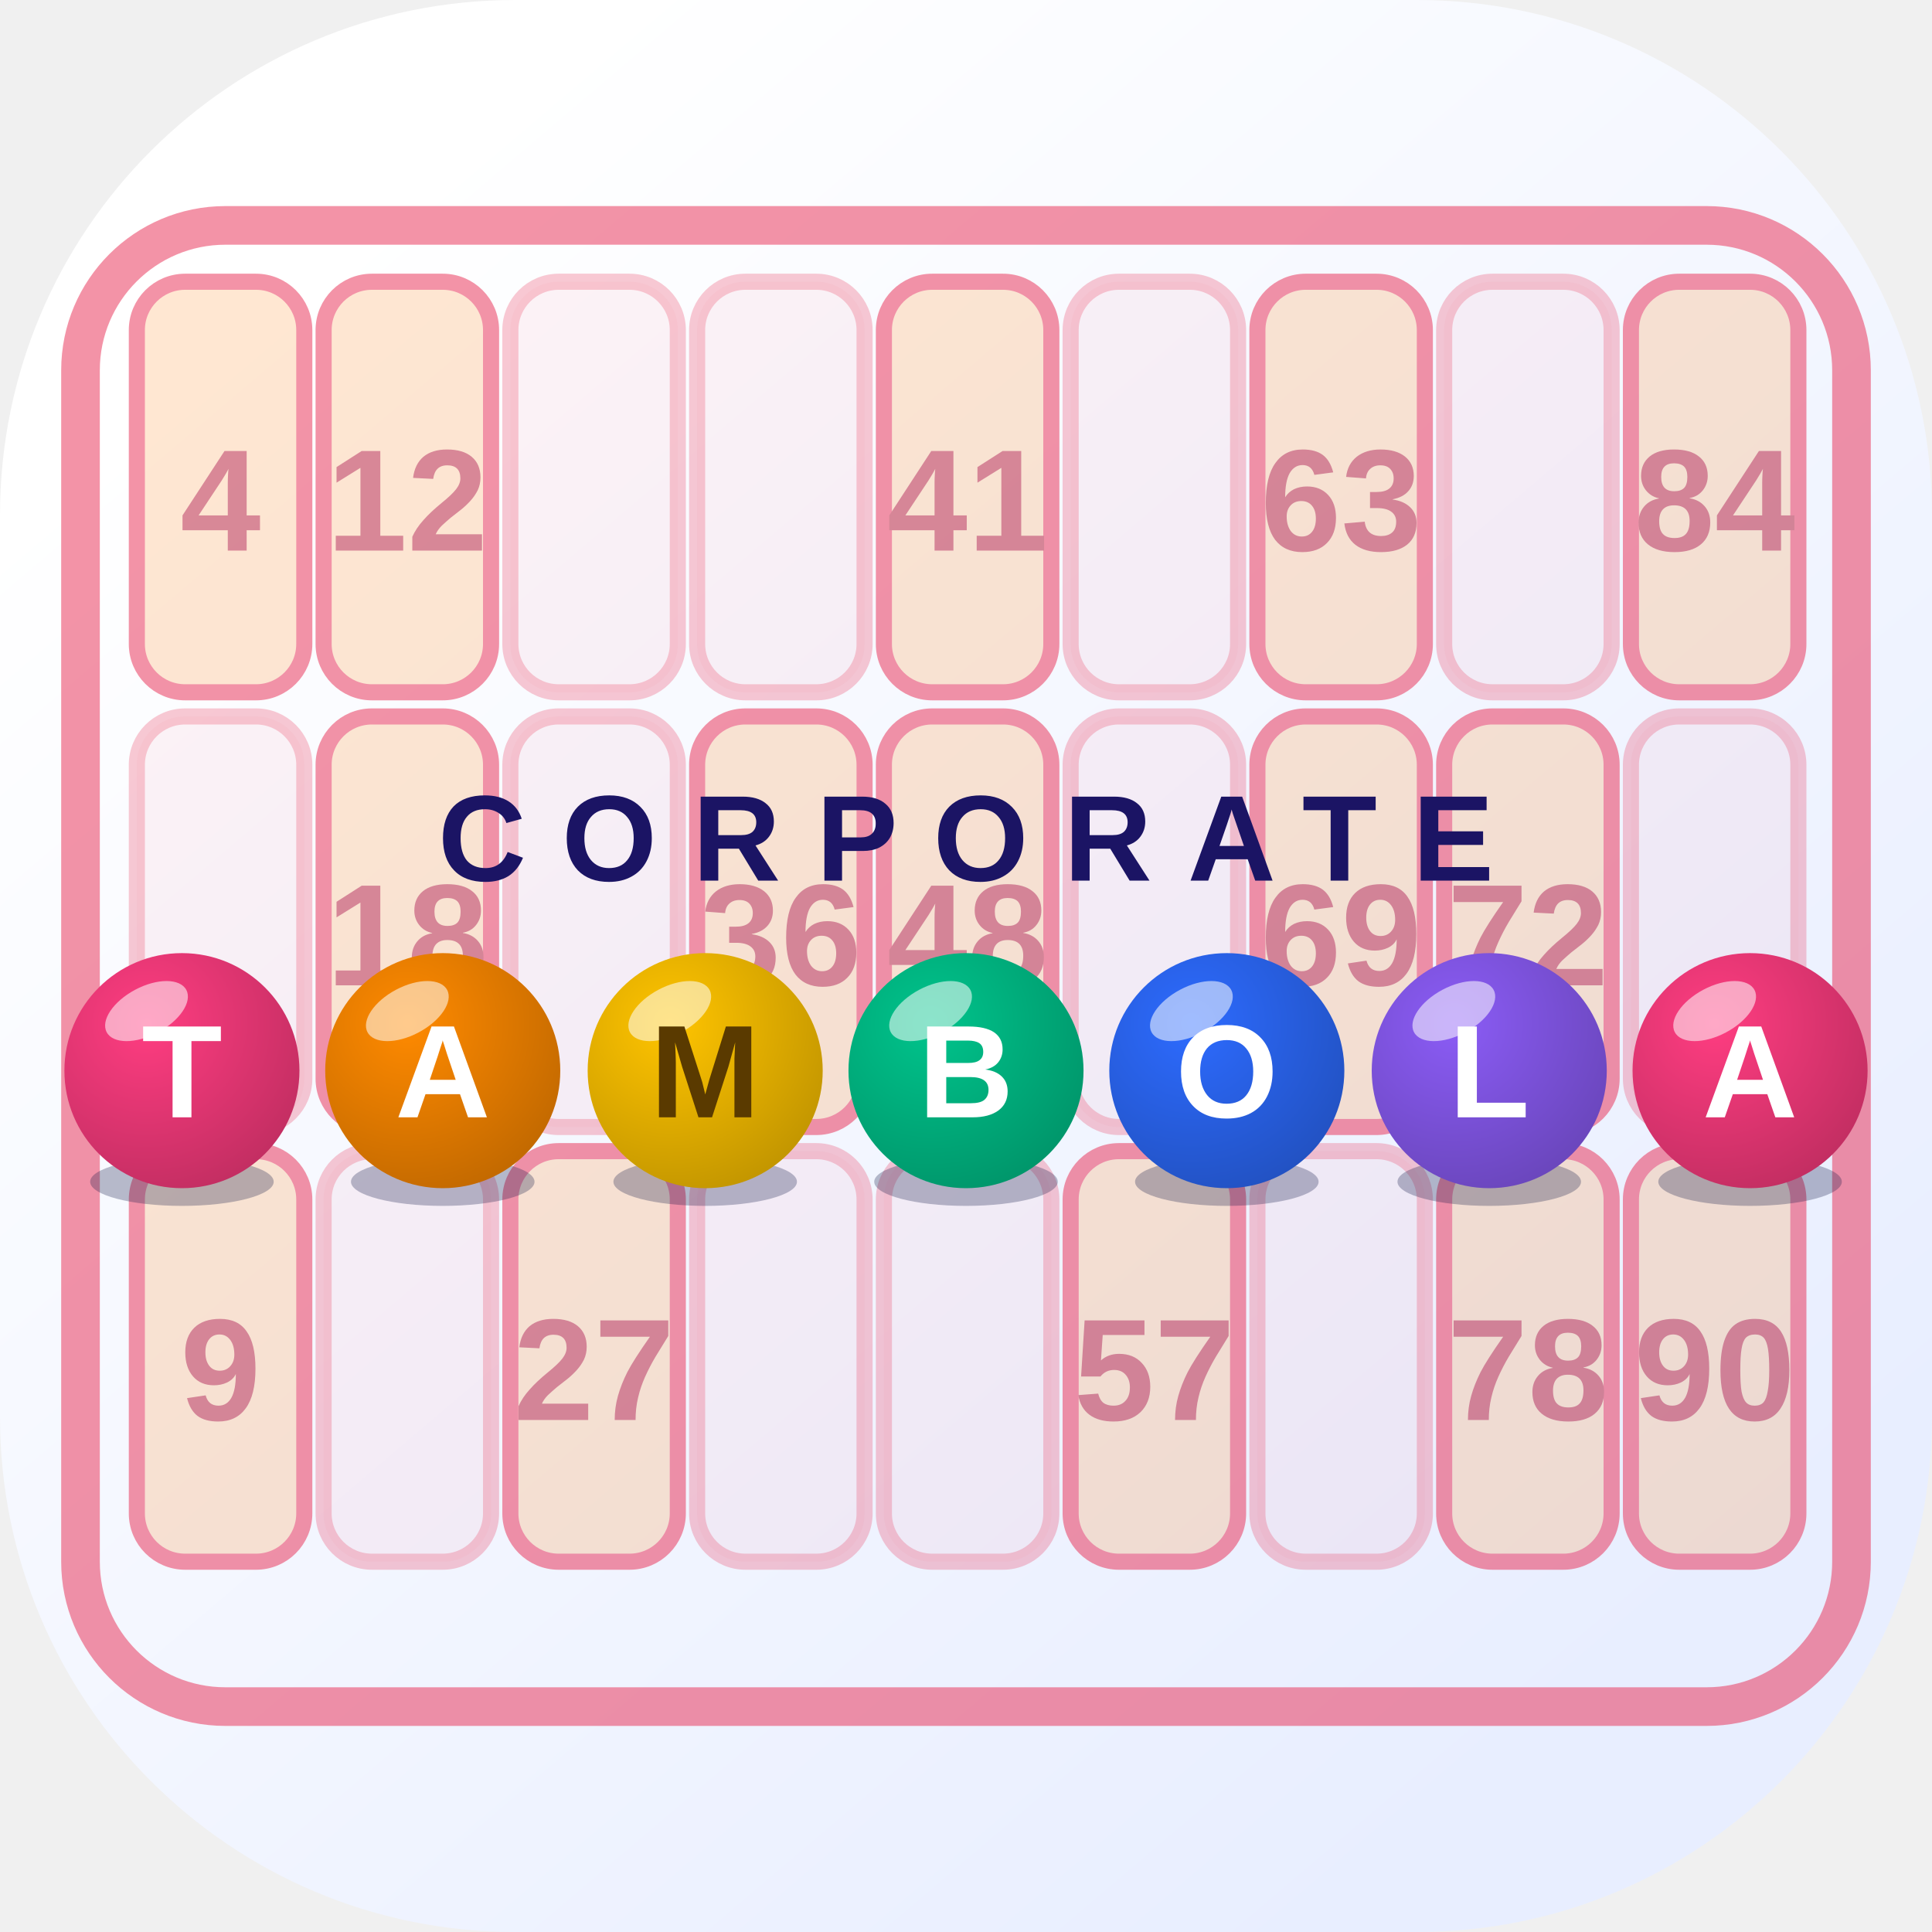
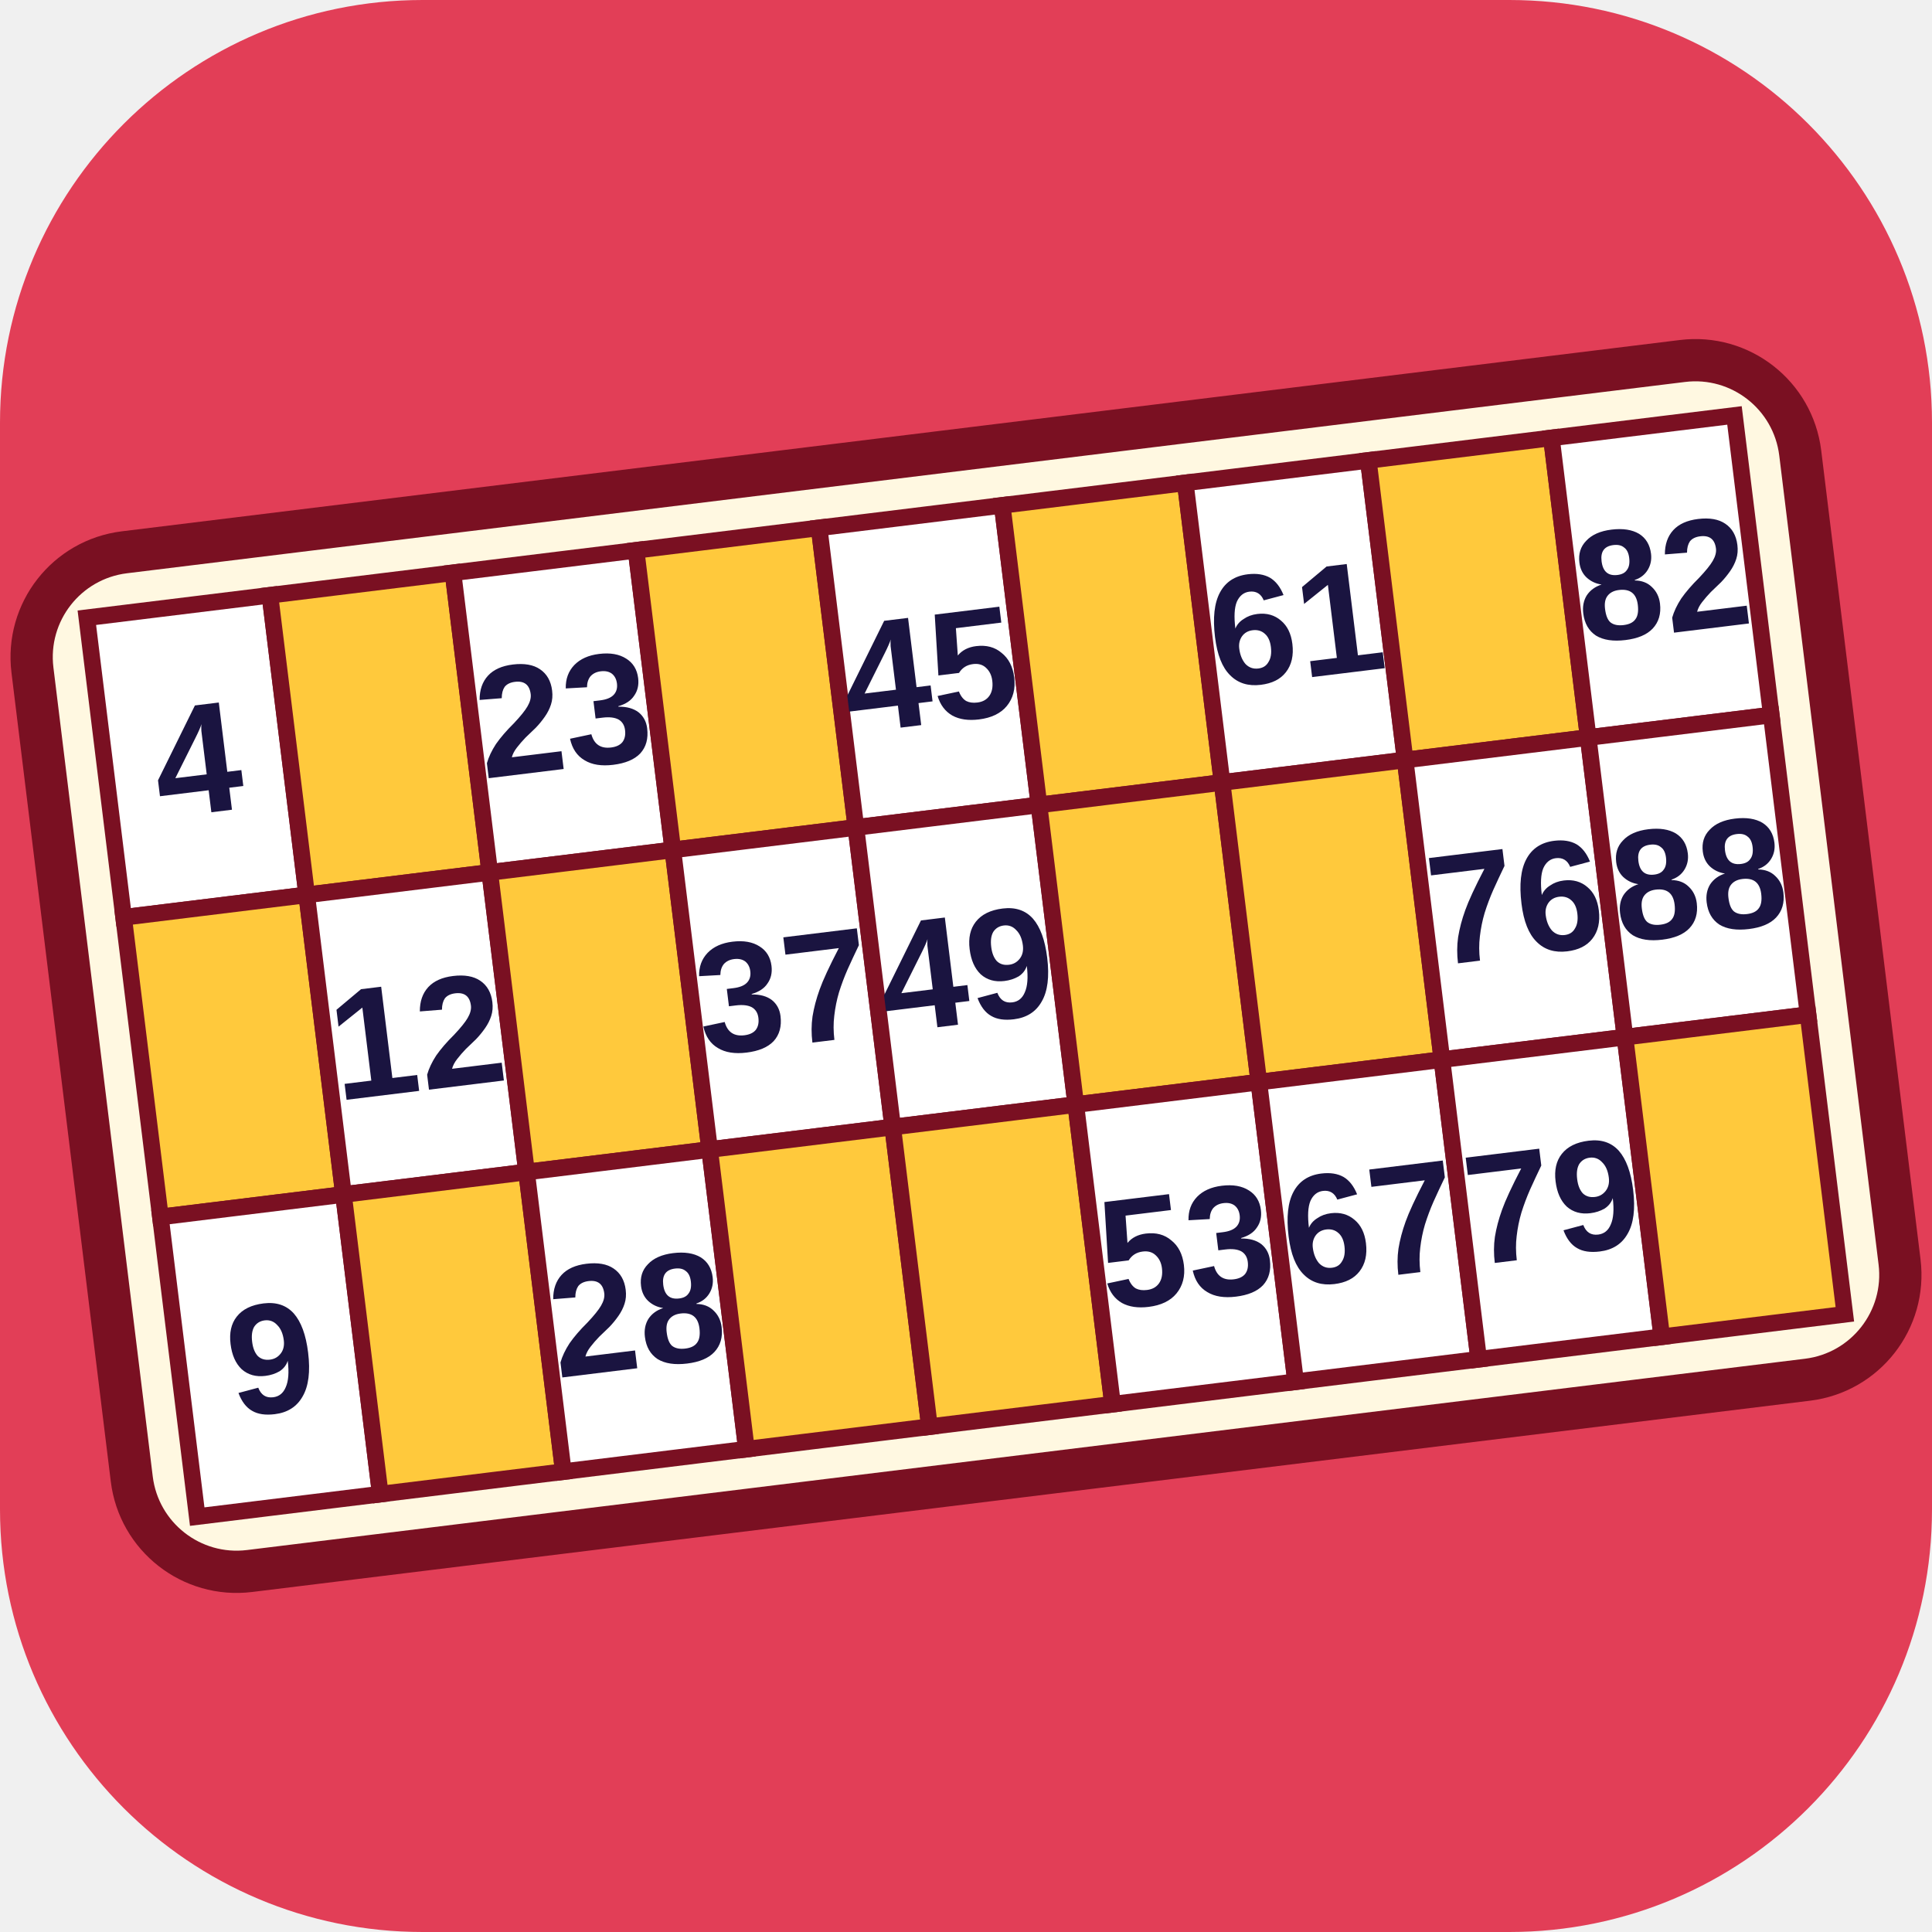
- <svg xmlns="http://www.w3.org/2000/svg" viewBox="0 0 120 120" width="240" height="240">
-   <defs>
-     <linearGradient id="t270" gradientTransform="rotate(50 .5 .5)">
-       <stop offset="0" stop-color="#FFFFFF" />
-       <stop offset="1" stop-color="#E8EEFF" />
-     </linearGradient>
-     <radialGradient id="s270" cx=".25" cy=".1" r=".9">
-       <stop offset="0" stop-color="#FFFFFF" stop-opacity="0.0" />
-       <stop offset="1" stop-color="#FFFFFF" stop-opacity="0" />
-     </radialGradient>
-   </defs>
-   <rect width="120" height="120" rx="32" fill="url(#t270)" />
-   <rect width="120" height="120" rx="32" fill="url(#s270)" />
-   <rect x="1.5" y="1.5" width="117" height="117" rx="30.5" fill="none" stroke="#FFFFFF" stroke-opacity="0" stroke-width="1.5" />
-   <g opacity=".5" stroke-linecap="round" stroke-linejoin="round">
-     <rect x="5" y="14" width="110" height="92" rx="9" fill="none" stroke="#E8284F" stroke-width="2.4" />
-     <rect x="8.5" y="17.5" width="10.4" height="25.5" rx="3" fill="#FF7A00" fill-opacity=".35" stroke="#E8284F" stroke-width="1" />
-     <text x="13.7" y="34.2" text-anchor="middle" font-family="'Segoe UI','Helvetica Neue',Arial,sans-serif" font-size="9" font-weight="700" fill="#B3122F">4</text>
-     <rect x="20.1" y="17.5" width="10.4" height="25.5" rx="3" fill="#FF7A00" fill-opacity=".35" stroke="#E8284F" stroke-width="1" />
-     <text x="25.3" y="34.2" text-anchor="middle" font-family="'Segoe UI','Helvetica Neue',Arial,sans-serif" font-size="9" font-weight="700" fill="#B3122F">12</text>
-     <rect x="31.7" y="17.5" width="10.4" height="25.5" rx="3" fill="#E8284F" fill-opacity=".10" stroke="#E8284F" stroke-opacity=".5" stroke-width="1" />
-     <rect x="43.3" y="17.5" width="10.4" height="25.5" rx="3" fill="#E8284F" fill-opacity=".10" stroke="#E8284F" stroke-opacity=".5" stroke-width="1" />
-     <rect x="54.9" y="17.5" width="10.4" height="25.5" rx="3" fill="#FF7A00" fill-opacity=".35" stroke="#E8284F" stroke-width="1" />
-     <text x="60.1" y="34.2" text-anchor="middle" font-family="'Segoe UI','Helvetica Neue',Arial,sans-serif" font-size="9" font-weight="700" fill="#B3122F">41</text>
-     <rect x="66.5" y="17.5" width="10.4" height="25.5" rx="3" fill="#E8284F" fill-opacity=".10" stroke="#E8284F" stroke-opacity=".5" stroke-width="1" />
-     <rect x="78.1" y="17.5" width="10.4" height="25.5" rx="3" fill="#FF7A00" fill-opacity=".35" stroke="#E8284F" stroke-width="1" />
-     <text x="83.3" y="34.2" text-anchor="middle" font-family="'Segoe UI','Helvetica Neue',Arial,sans-serif" font-size="9" font-weight="700" fill="#B3122F">63</text>
-     <rect x="89.7" y="17.5" width="10.4" height="25.5" rx="3" fill="#E8284F" fill-opacity=".10" stroke="#E8284F" stroke-opacity=".5" stroke-width="1" />
-     <rect x="101.3" y="17.5" width="10.4" height="25.5" rx="3" fill="#FF7A00" fill-opacity=".35" stroke="#E8284F" stroke-width="1" />
-     <text x="106.5" y="34.2" text-anchor="middle" font-family="'Segoe UI','Helvetica Neue',Arial,sans-serif" font-size="9" font-weight="700" fill="#B3122F">84</text>
-     <rect x="8.5" y="44.5" width="10.4" height="25.5" rx="3" fill="#E8284F" fill-opacity=".10" stroke="#E8284F" stroke-opacity=".5" stroke-width="1" />
-     <rect x="20.1" y="44.5" width="10.4" height="25.5" rx="3" fill="#FF7A00" fill-opacity=".35" stroke="#E8284F" stroke-width="1" />
-     <text x="25.3" y="61.2" text-anchor="middle" font-family="'Segoe UI','Helvetica Neue',Arial,sans-serif" font-size="9" font-weight="700" fill="#B3122F">18</text>
-     <rect x="31.7" y="44.5" width="10.4" height="25.5" rx="3" fill="#E8284F" fill-opacity=".10" stroke="#E8284F" stroke-opacity=".5" stroke-width="1" />
-     <rect x="43.3" y="44.5" width="10.4" height="25.5" rx="3" fill="#FF7A00" fill-opacity=".35" stroke="#E8284F" stroke-width="1" />
-     <text x="48.5" y="61.2" text-anchor="middle" font-family="'Segoe UI','Helvetica Neue',Arial,sans-serif" font-size="9" font-weight="700" fill="#B3122F">36</text>
-     <rect x="54.9" y="44.5" width="10.4" height="25.5" rx="3" fill="#FF7A00" fill-opacity=".35" stroke="#E8284F" stroke-width="1" />
-     <text x="60.1" y="61.2" text-anchor="middle" font-family="'Segoe UI','Helvetica Neue',Arial,sans-serif" font-size="9" font-weight="700" fill="#B3122F">48</text>
-     <rect x="66.5" y="44.5" width="10.4" height="25.5" rx="3" fill="#E8284F" fill-opacity=".10" stroke="#E8284F" stroke-opacity=".5" stroke-width="1" />
-     <rect x="78.1" y="44.5" width="10.4" height="25.5" rx="3" fill="#FF7A00" fill-opacity=".35" stroke="#E8284F" stroke-width="1" />
-     <text x="83.3" y="61.2" text-anchor="middle" font-family="'Segoe UI','Helvetica Neue',Arial,sans-serif" font-size="9" font-weight="700" fill="#B3122F">69</text>
-     <rect x="89.7" y="44.5" width="10.4" height="25.5" rx="3" fill="#FF7A00" fill-opacity=".35" stroke="#E8284F" stroke-width="1" />
-     <text x="94.9" y="61.2" text-anchor="middle" font-family="'Segoe UI','Helvetica Neue',Arial,sans-serif" font-size="9" font-weight="700" fill="#B3122F">72</text>
-     <rect x="101.3" y="44.5" width="10.4" height="25.5" rx="3" fill="#E8284F" fill-opacity=".10" stroke="#E8284F" stroke-opacity=".5" stroke-width="1" />
-     <rect x="8.5" y="71.5" width="10.4" height="25.5" rx="3" fill="#FF7A00" fill-opacity=".35" stroke="#E8284F" stroke-width="1" />
-     <text x="13.7" y="88.2" text-anchor="middle" font-family="'Segoe UI','Helvetica Neue',Arial,sans-serif" font-size="9" font-weight="700" fill="#B3122F">9</text>
-     <rect x="20.1" y="71.5" width="10.4" height="25.5" rx="3" fill="#E8284F" fill-opacity=".10" stroke="#E8284F" stroke-opacity=".5" stroke-width="1" />
-     <rect x="31.7" y="71.5" width="10.4" height="25.5" rx="3" fill="#FF7A00" fill-opacity=".35" stroke="#E8284F" stroke-width="1" />
-     <text x="36.9" y="88.2" text-anchor="middle" font-family="'Segoe UI','Helvetica Neue',Arial,sans-serif" font-size="9" font-weight="700" fill="#B3122F">27</text>
-     <rect x="43.3" y="71.5" width="10.4" height="25.5" rx="3" fill="#E8284F" fill-opacity=".10" stroke="#E8284F" stroke-opacity=".5" stroke-width="1" />
-     <rect x="54.9" y="71.5" width="10.4" height="25.5" rx="3" fill="#E8284F" fill-opacity=".10" stroke="#E8284F" stroke-opacity=".5" stroke-width="1" />
-     <rect x="66.5" y="71.5" width="10.4" height="25.5" rx="3" fill="#FF7A00" fill-opacity=".35" stroke="#E8284F" stroke-width="1" />
-     <text x="71.7" y="88.2" text-anchor="middle" font-family="'Segoe UI','Helvetica Neue',Arial,sans-serif" font-size="9" font-weight="700" fill="#B3122F">57</text>
-     <rect x="78.1" y="71.5" width="10.4" height="25.5" rx="3" fill="#E8284F" fill-opacity=".10" stroke="#E8284F" stroke-opacity=".5" stroke-width="1" />
-     <rect x="89.7" y="71.5" width="10.4" height="25.5" rx="3" fill="#FF7A00" fill-opacity=".35" stroke="#E8284F" stroke-width="1" />
-     <text x="94.9" y="88.2" text-anchor="middle" font-family="'Segoe UI','Helvetica Neue',Arial,sans-serif" font-size="9" font-weight="700" fill="#B3122F">78</text>
-     <rect x="101.3" y="71.5" width="10.4" height="25.5" rx="3" fill="#FF7A00" fill-opacity=".35" stroke="#E8284F" stroke-width="1" />
-     <text x="106.5" y="88.2" text-anchor="middle" font-family="'Segoe UI','Helvetica Neue',Arial,sans-serif" font-size="9" font-weight="700" fill="#B3122F">90</text>
+ <svg xmlns="http://www.w3.org/2000/svg" viewBox="0 0 64 64" width="512" height="512" role="img" aria-label="Corporate Tambola">
+   <rect width="64" height="64" rx="14" fill="#E23E57" />
+   <g transform="rotate(-7 32 32)">
+     <rect x="2.5" y="15" width="59" height="34" rx="3.5" fill="#FFF8E1" stroke="#7A1022" stroke-width="1.4" />
+     <rect x="4.50" y="17.00" width="6.11" height="10" fill="#FFFFFF" stroke="#7A1022" stroke-width=".55" />
+     <text x="7.55" y="23.90" font-size="5.2" font-family="Arial,Helvetica,sans-serif" font-weight="700" fill="#1A1440" text-anchor="middle">4</text>
+     <rect x="10.61" y="17.00" width="6.11" height="10" fill="#FFC93C" stroke="#7A1022" stroke-width=".55" />
+     <rect x="16.72" y="17.00" width="6.11" height="10" fill="#FFFFFF" stroke="#7A1022" stroke-width=".55" />
+     <text x="19.77" y="23.90" font-size="5.2" font-family="Arial,Helvetica,sans-serif" font-weight="700" fill="#1A1440" text-anchor="middle">23</text>
+     <rect x="22.83" y="17.00" width="6.11" height="10" fill="#FFC93C" stroke="#7A1022" stroke-width=".55" />
+     <rect x="28.94" y="17.00" width="6.11" height="10" fill="#FFFFFF" stroke="#7A1022" stroke-width=".55" />
+     <text x="32.00" y="23.90" font-size="5.2" font-family="Arial,Helvetica,sans-serif" font-weight="700" fill="#1A1440" text-anchor="middle">45</text>
+     <rect x="35.05" y="17.00" width="6.11" height="10" fill="#FFC93C" stroke="#7A1022" stroke-width=".55" />
+     <rect x="41.16" y="17.00" width="6.11" height="10" fill="#FFFFFF" stroke="#7A1022" stroke-width=".55" />
+     <text x="44.22" y="23.90" font-size="5.2" font-family="Arial,Helvetica,sans-serif" font-weight="700" fill="#1A1440" text-anchor="middle">61</text>
+     <rect x="47.27" y="17.00" width="6.11" height="10" fill="#FFC93C" stroke="#7A1022" stroke-width=".55" />
+     <rect x="53.38" y="17.00" width="6.11" height="10" fill="#FFFFFF" stroke="#7A1022" stroke-width=".55" />
+     <text x="56.44" y="23.90" font-size="5.2" font-family="Arial,Helvetica,sans-serif" font-weight="700" fill="#1A1440" text-anchor="middle">82</text>
+     <rect x="4.50" y="27.00" width="6.11" height="10" fill="#FFC93C" stroke="#7A1022" stroke-width=".55" />
+     <rect x="10.61" y="27.00" width="6.11" height="10" fill="#FFFFFF" stroke="#7A1022" stroke-width=".55" />
+     <text x="13.66" y="33.90" font-size="5.2" font-family="Arial,Helvetica,sans-serif" font-weight="700" fill="#1A1440" text-anchor="middle">12</text>
+     <rect x="16.72" y="27.00" width="6.11" height="10" fill="#FFC93C" stroke="#7A1022" stroke-width=".55" />
+     <rect x="22.83" y="27.00" width="6.11" height="10" fill="#FFFFFF" stroke="#7A1022" stroke-width=".55" />
+     <text x="25.89" y="33.90" font-size="5.2" font-family="Arial,Helvetica,sans-serif" font-weight="700" fill="#1A1440" text-anchor="middle">37</text>
+     <rect x="28.94" y="27.00" width="6.11" height="10" fill="#FFFFFF" stroke="#7A1022" stroke-width=".55" />
+     <text x="32.00" y="33.90" font-size="5.2" font-family="Arial,Helvetica,sans-serif" font-weight="700" fill="#1A1440" text-anchor="middle">49</text>
+     <rect x="35.05" y="27.00" width="6.11" height="10" fill="#FFC93C" stroke="#7A1022" stroke-width=".55" />
+     <rect x="41.16" y="27.00" width="6.11" height="10" fill="#FFC93C" stroke="#7A1022" stroke-width=".55" />
+     <rect x="47.27" y="27.00" width="6.11" height="10" fill="#FFFFFF" stroke="#7A1022" stroke-width=".55" />
+     <text x="50.33" y="33.90" font-size="5.2" font-family="Arial,Helvetica,sans-serif" font-weight="700" fill="#1A1440" text-anchor="middle">76</text>
+     <rect x="53.38" y="27.00" width="6.11" height="10" fill="#FFFFFF" stroke="#7A1022" stroke-width=".55" />
+     <text x="56.44" y="33.90" font-size="5.2" font-family="Arial,Helvetica,sans-serif" font-weight="700" fill="#1A1440" text-anchor="middle">88</text>
+     <rect x="4.50" y="37.00" width="6.11" height="10" fill="#FFFFFF" stroke="#7A1022" stroke-width=".55" />
+     <text x="7.55" y="43.90" font-size="5.2" font-family="Arial,Helvetica,sans-serif" font-weight="700" fill="#1A1440" text-anchor="middle">9</text>
+     <rect x="10.61" y="37.00" width="6.11" height="10" fill="#FFC93C" stroke="#7A1022" stroke-width=".55" />
+     <rect x="16.72" y="37.00" width="6.11" height="10" fill="#FFFFFF" stroke="#7A1022" stroke-width=".55" />
+     <text x="19.77" y="43.90" font-size="5.2" font-family="Arial,Helvetica,sans-serif" font-weight="700" fill="#1A1440" text-anchor="middle">28</text>
+     <rect x="22.83" y="37.00" width="6.11" height="10" fill="#FFC93C" stroke="#7A1022" stroke-width=".55" />
+     <rect x="28.94" y="37.00" width="6.11" height="10" fill="#FFC93C" stroke="#7A1022" stroke-width=".55" />
+     <rect x="35.05" y="37.00" width="6.11" height="10" fill="#FFFFFF" stroke="#7A1022" stroke-width=".55" />
+     <text x="38.10" y="43.90" font-size="5.2" font-family="Arial,Helvetica,sans-serif" font-weight="700" fill="#1A1440" text-anchor="middle">53</text>
+     <rect x="41.16" y="37.00" width="6.11" height="10" fill="#FFFFFF" stroke="#7A1022" stroke-width=".55" />
+     <text x="44.22" y="43.90" font-size="5.2" font-family="Arial,Helvetica,sans-serif" font-weight="700" fill="#1A1440" text-anchor="middle">67</text>
+     <rect x="47.27" y="37.00" width="6.11" height="10" fill="#FFFFFF" stroke="#7A1022" stroke-width=".55" />
+     <text x="50.33" y="43.90" font-size="5.2" font-family="Arial,Helvetica,sans-serif" font-weight="700" fill="#1A1440" text-anchor="middle">79</text>
+     <rect x="53.38" y="37.00" width="6.11" height="10" fill="#FFC93C" stroke="#7A1022" stroke-width=".55" />
  </g>
-   <text x="60" y="54.7" text-anchor="middle" font-family="'Segoe UI','Helvetica Neue',Arial,sans-serif" font-size="7.6" font-weight="800" letter-spacing="2.2" fill="#1B1464">CORPORATE</text>
-   <defs>
-     <radialGradient id="b263" cx=".35" cy=".3" r=".9">
-       <stop offset="0" stop-color="#FF3D81" />
-       <stop offset="1" stop-color="#B72B5C" />
-     </radialGradient>
-   </defs>
-   <ellipse cx="11.3" cy="73.4" rx="5.7" ry="1.5" fill="#0B1240" opacity=".28" />
-   <circle cx="11.3" cy="66.5" r="7.3" fill="url(#b263)" />
-   <ellipse cx="9.1" cy="62.8" rx="2.8" ry="1.5" fill="#FFFFFF" opacity=".55" transform="rotate(-28 9.1 62.8)" />
-   <text x="11.3" y="69.4" text-anchor="middle" font-family="'Segoe UI','Helvetica Neue',Arial,sans-serif" font-size="8.2" font-weight="900" fill="#FFFFFF">T</text>
-   <defs>
-     <radialGradient id="b264" cx=".35" cy=".3" r=".9">
-       <stop offset="0" stop-color="#FF8A00" />
-       <stop offset="1" stop-color="#B76300" />
-     </radialGradient>
-   </defs>
-   <ellipse cx="27.5" cy="73.4" rx="5.7" ry="1.5" fill="#0B1240" opacity=".28" />
-   <circle cx="27.5" cy="66.5" r="7.3" fill="url(#b264)" />
-   <ellipse cx="25.3" cy="62.8" rx="2.8" ry="1.5" fill="#FFFFFF" opacity=".55" transform="rotate(-28 25.3 62.8)" />
-   <text x="27.5" y="69.4" text-anchor="middle" font-family="'Segoe UI','Helvetica Neue',Arial,sans-serif" font-size="8.2" font-weight="900" fill="#FFFFFF">A</text>
-   <defs>
-     <radialGradient id="b265" cx=".35" cy=".3" r=".9">
-       <stop offset="0" stop-color="#FFC400" />
-       <stop offset="1" stop-color="#B78D00" />
-     </radialGradient>
-   </defs>
-   <ellipse cx="43.8" cy="73.4" rx="5.7" ry="1.5" fill="#0B1240" opacity=".28" />
-   <circle cx="43.8" cy="66.5" r="7.3" fill="url(#b265)" />
-   <ellipse cx="41.6" cy="62.8" rx="2.8" ry="1.5" fill="#FFFFFF" opacity=".55" transform="rotate(-28 41.6 62.8)" />
-   <text x="43.8" y="69.4" text-anchor="middle" font-family="'Segoe UI','Helvetica Neue',Arial,sans-serif" font-size="8.2" font-weight="900" fill="#5A3A00">M</text>
-   <defs>
-     <radialGradient id="b266" cx=".35" cy=".3" r=".9">
-       <stop offset="0" stop-color="#00C48C" />
-       <stop offset="1" stop-color="#008D64" />
-     </radialGradient>
-   </defs>
-   <ellipse cx="60.0" cy="73.4" rx="5.7" ry="1.5" fill="#0B1240" opacity=".28" />
-   <circle cx="60.0" cy="66.5" r="7.3" fill="url(#b266)" />
-   <ellipse cx="57.8" cy="62.8" rx="2.8" ry="1.5" fill="#FFFFFF" opacity=".55" transform="rotate(-28 57.8 62.8)" />
-   <text x="60.0" y="69.4" text-anchor="middle" font-family="'Segoe UI','Helvetica Neue',Arial,sans-serif" font-size="8.2" font-weight="900" fill="#FFFFFF">B</text>
-   <defs>
-     <radialGradient id="b267" cx=".35" cy=".3" r=".9">
-       <stop offset="0" stop-color="#2D6BFF" />
-       <stop offset="1" stop-color="#204DB7" />
-     </radialGradient>
-   </defs>
-   <ellipse cx="76.2" cy="73.4" rx="5.7" ry="1.5" fill="#0B1240" opacity=".28" />
-   <circle cx="76.2" cy="66.5" r="7.3" fill="url(#b267)" />
-   <ellipse cx="74.0" cy="62.8" rx="2.8" ry="1.5" fill="#FFFFFF" opacity=".55" transform="rotate(-28 74.0 62.8)" />
-   <text x="76.2" y="69.4" text-anchor="middle" font-family="'Segoe UI','Helvetica Neue',Arial,sans-serif" font-size="8.2" font-weight="900" fill="#FFFFFF">O</text>
-   <defs>
-     <radialGradient id="b268" cx=".35" cy=".3" r=".9">
-       <stop offset="0" stop-color="#8B5CF6" />
-       <stop offset="1" stop-color="#6442B1" />
-     </radialGradient>
-   </defs>
-   <ellipse cx="92.5" cy="73.4" rx="5.7" ry="1.5" fill="#0B1240" opacity=".28" />
-   <circle cx="92.5" cy="66.5" r="7.3" fill="url(#b268)" />
-   <ellipse cx="90.3" cy="62.8" rx="2.8" ry="1.5" fill="#FFFFFF" opacity=".55" transform="rotate(-28 90.3 62.8)" />
-   <text x="92.5" y="69.4" text-anchor="middle" font-family="'Segoe UI','Helvetica Neue',Arial,sans-serif" font-size="8.2" font-weight="900" fill="#FFFFFF">L</text>
-   <defs>
-     <radialGradient id="b269" cx=".35" cy=".3" r=".9">
-       <stop offset="0" stop-color="#FF3D81" />
-       <stop offset="1" stop-color="#B72B5C" />
-     </radialGradient>
-   </defs>
-   <ellipse cx="108.7" cy="73.4" rx="5.7" ry="1.5" fill="#0B1240" opacity=".28" />
-   <circle cx="108.7" cy="66.5" r="7.3" fill="url(#b269)" />
-   <ellipse cx="106.5" cy="62.8" rx="2.8" ry="1.5" fill="#FFFFFF" opacity=".55" transform="rotate(-28 106.5 62.8)" />
-   <text x="108.7" y="69.4" text-anchor="middle" font-family="'Segoe UI','Helvetica Neue',Arial,sans-serif" font-size="8.2" font-weight="900" fill="#FFFFFF">A</text>
</svg>
